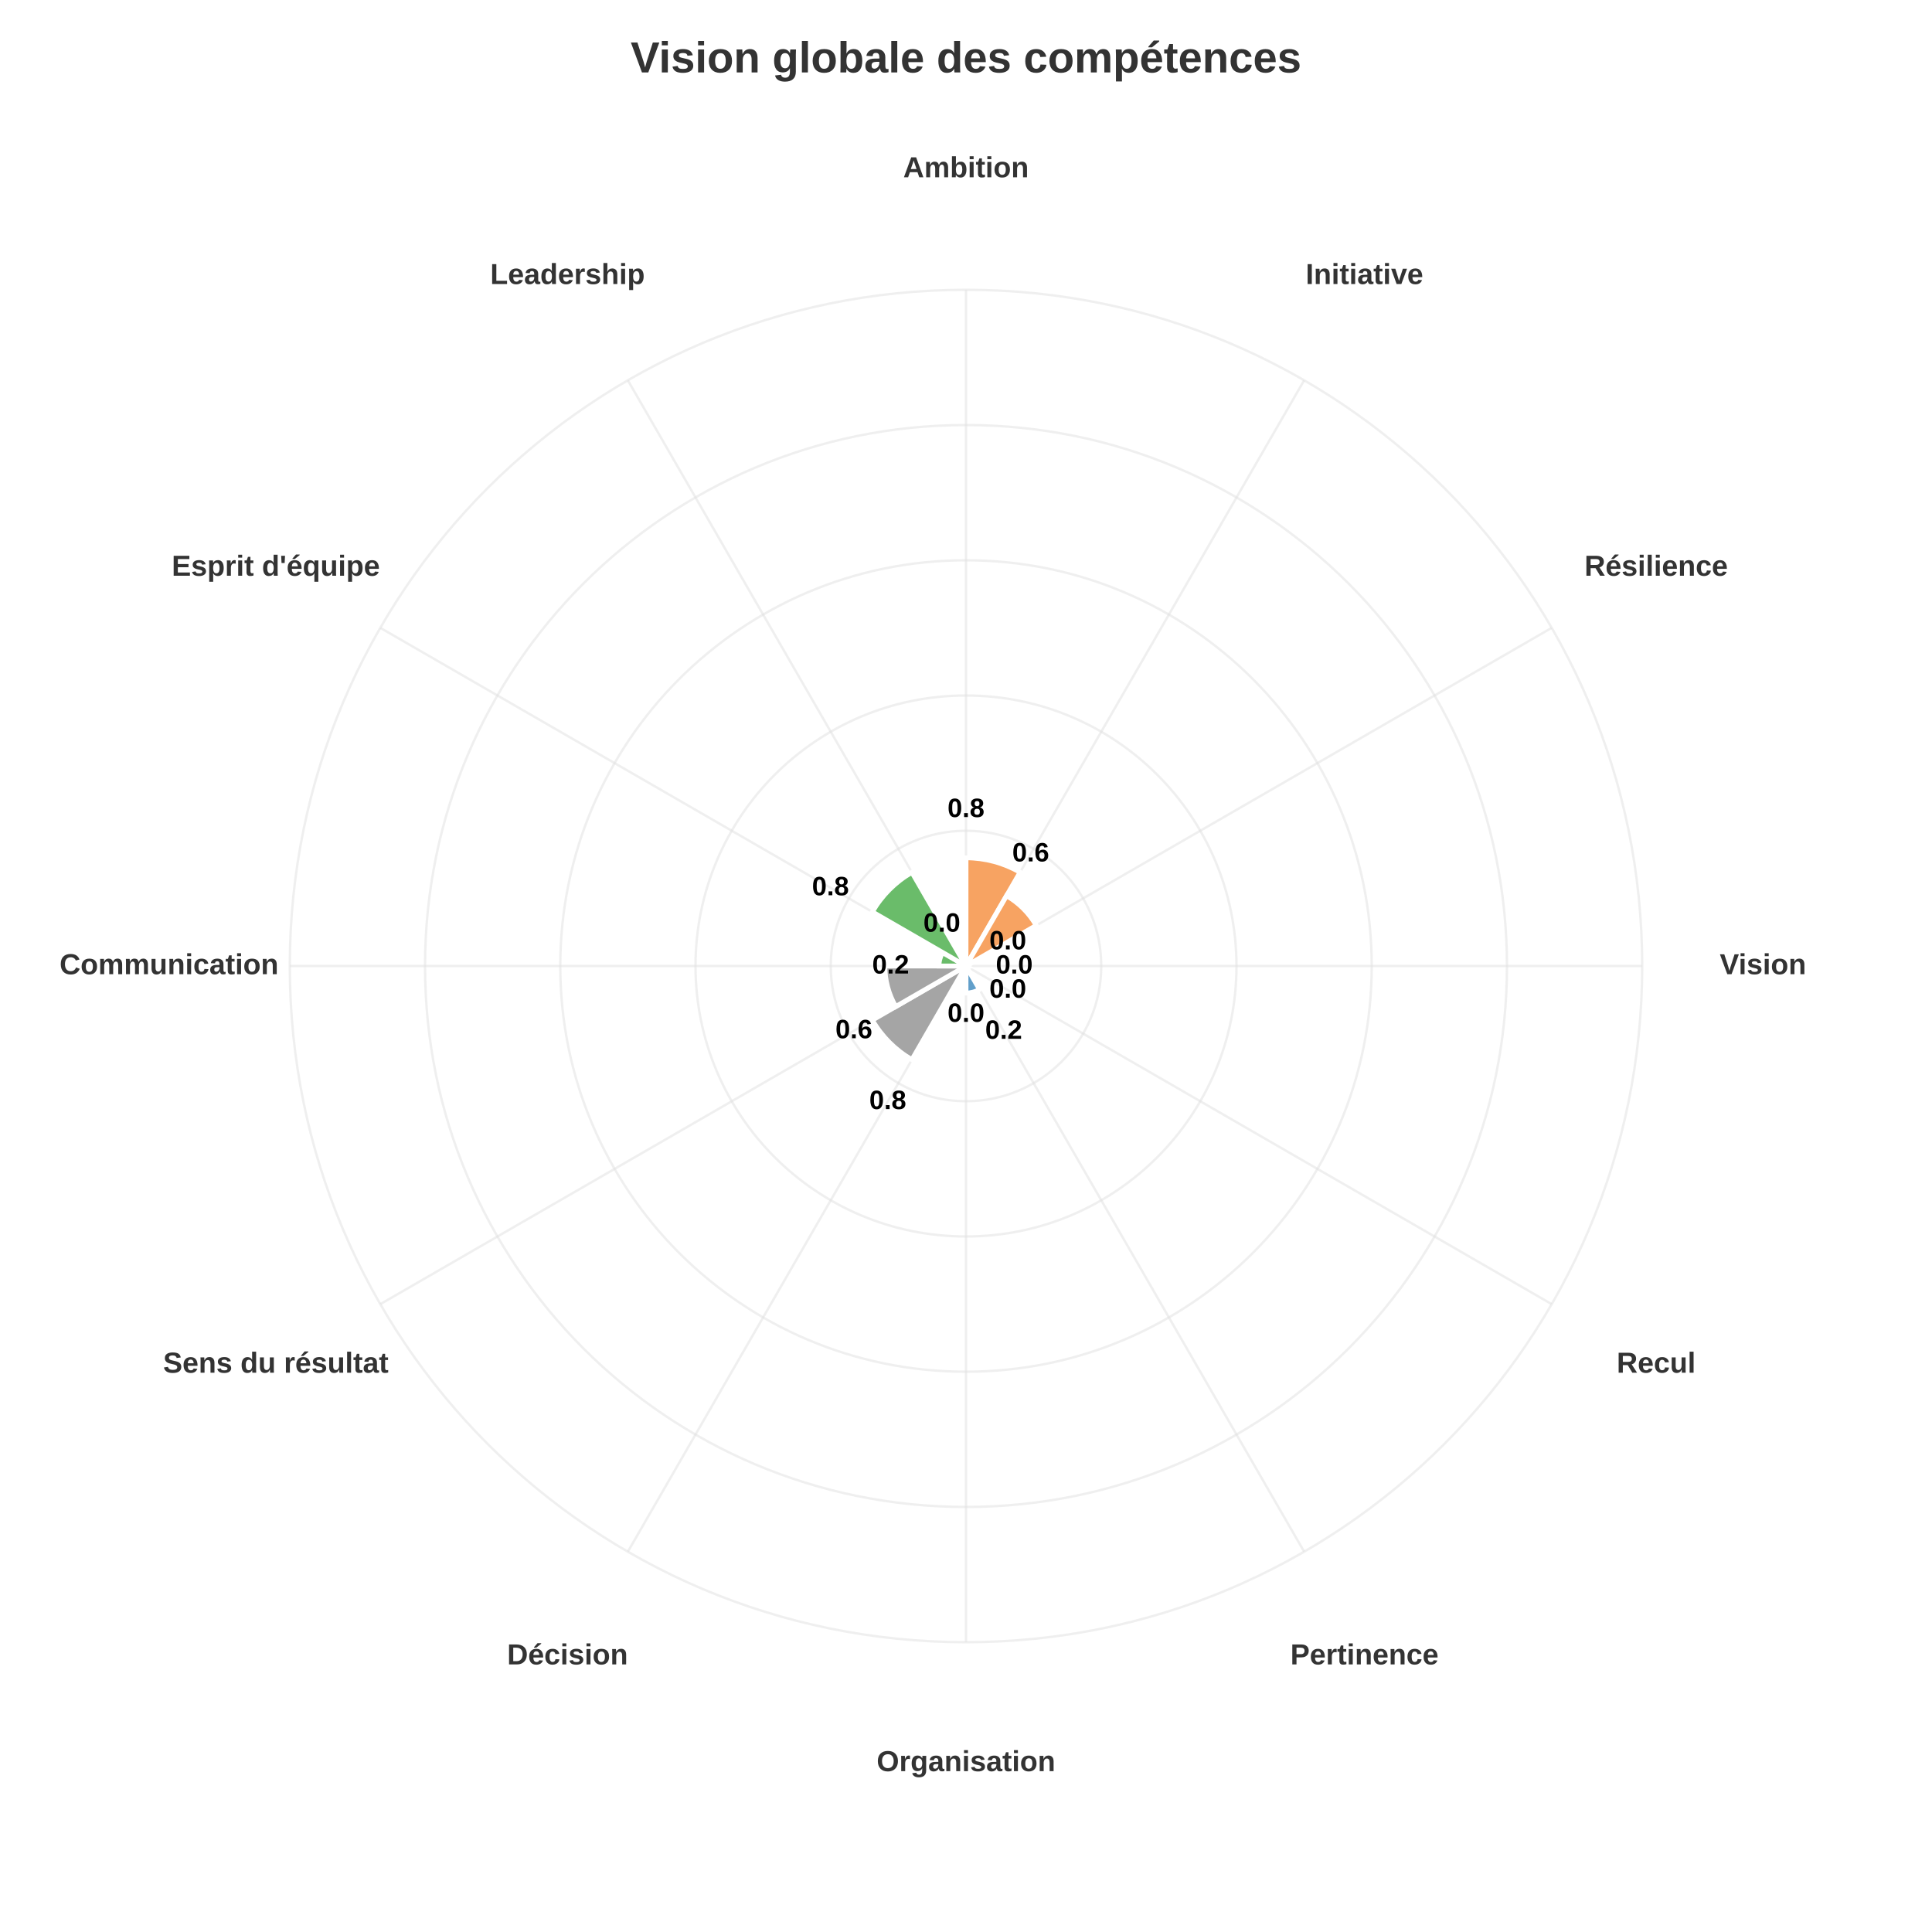
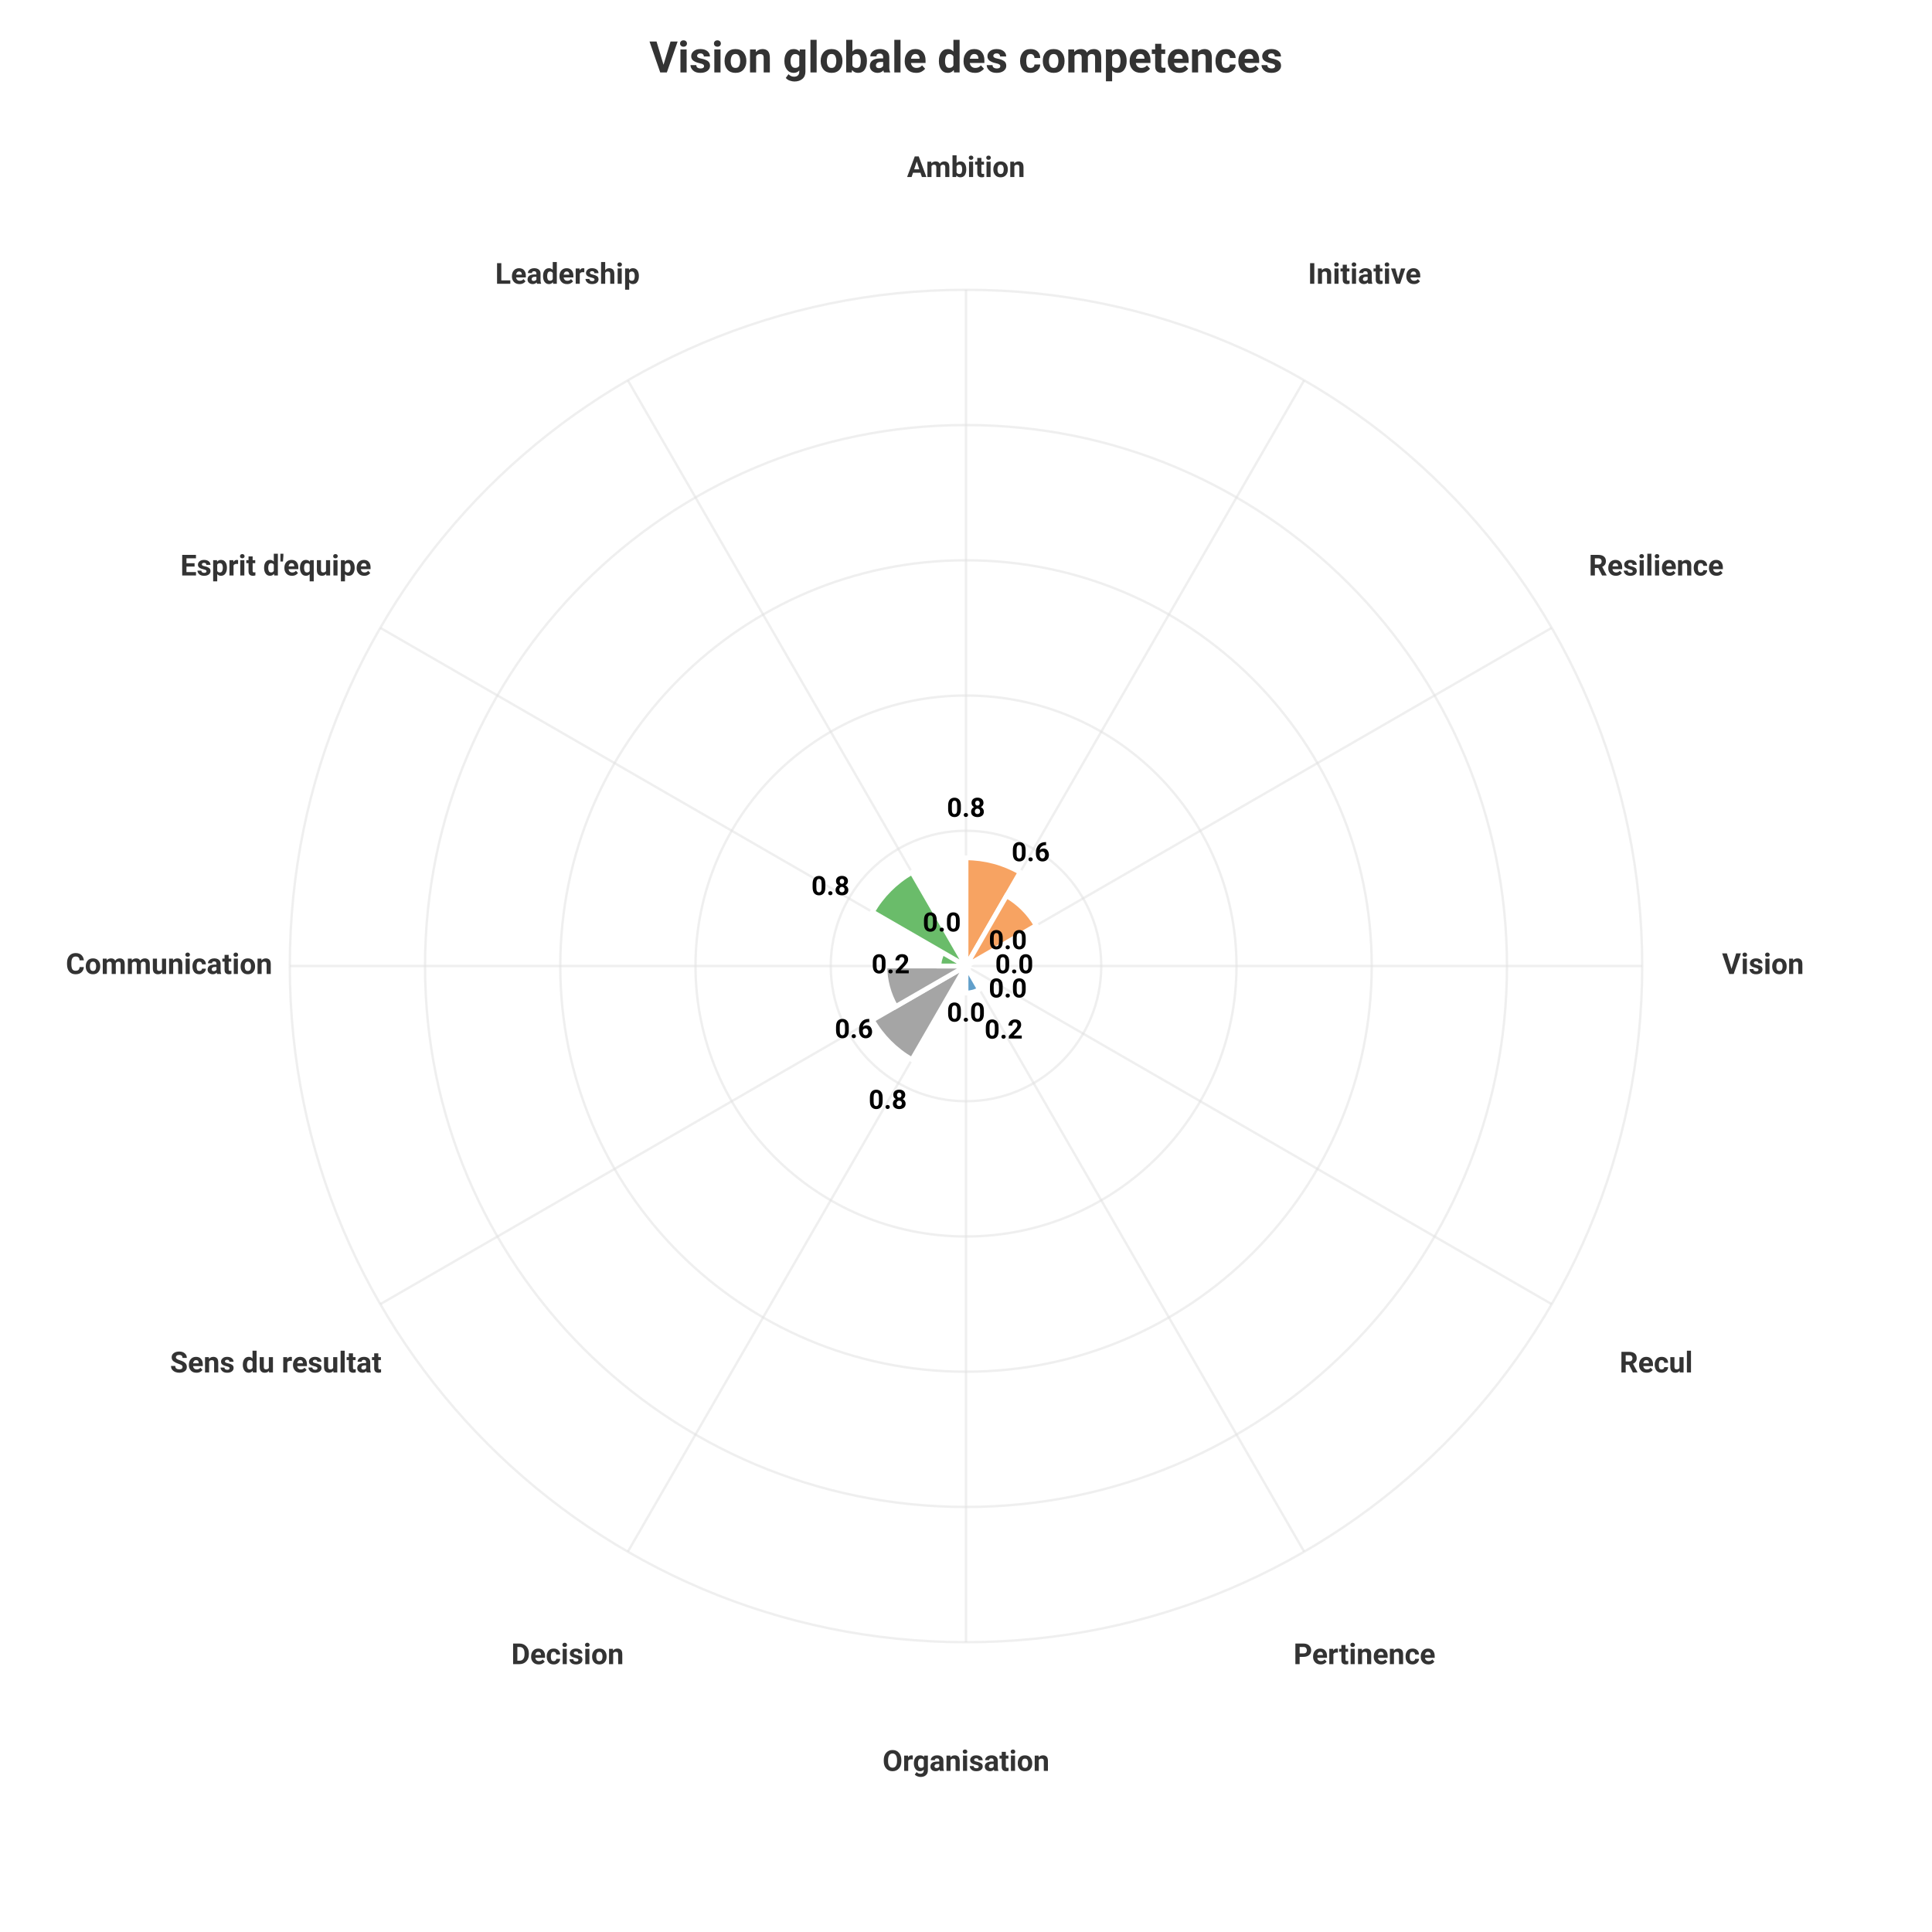
<svg xmlns="http://www.w3.org/2000/svg" width="800" height="800" viewBox="0 0 800 800">
+   <defs>
+     <style>
+         
+           .chart-title { font-family: -apple-system, BlinkMacSystemFont, "Segoe UI", Roboto, "Helvetica Neue", Arial, sans-serif; font-size: 18px; font-weight: bold; fill: #333; }
+           .chart-label { font-family: -apple-system, BlinkMacSystemFont, "Segoe UI", Roboto, "Helvetica Neue", Arial, sans-serif; font-size: 12px; font-weight: bold; fill: #333; }
+           .chart-value { font-family: -apple-system, BlinkMacSystemFont, "Segoe UI", Roboto, "Helvetica Neue", Arial, sans-serif; font-size: 11px; font-weight: bold; fill: #000; }
+           .chart-axis { font-family: -apple-system, BlinkMacSystemFont, "Segoe UI", Roboto, "Helvetica Neue", Arial, sans-serif; font-size: 11px; fill: #666; }
+         
+       </style>
+   </defs>
  <rect width="800" height="800" fill="white" />
  <circle cx="400" cy="400" r="56" fill="none" stroke="#e0e0e0" stroke-width="1" opacity="0.5" />
  <circle cx="400" cy="400" r="112" fill="none" stroke="#e0e0e0" stroke-width="1" opacity="0.5" />
  <circle cx="400" cy="400" r="168" fill="none" stroke="#e0e0e0" stroke-width="1" opacity="0.5" />
  <circle cx="400" cy="400" r="224" fill="none" stroke="#e0e0e0" stroke-width="1" opacity="0.5" />
  <circle cx="400" cy="400" r="280" fill="none" stroke="#e0e0e0" stroke-width="1" opacity="0.5" />
  <line x1="400" y1="400" x2="400" y2="120" stroke="#e0e0e0" stroke-width="1" opacity="0.5" />
  <line x1="400" y1="400" x2="540" y2="157.513" stroke="#e0e0e0" stroke-width="1" opacity="0.5" />
  <line x1="400" y1="400" x2="642.487" y2="260" stroke="#e0e0e0" stroke-width="1" opacity="0.5" />
  <line x1="400" y1="400" x2="680" y2="400" stroke="#e0e0e0" stroke-width="1" opacity="0.5" />
  <line x1="400" y1="400" x2="642.487" y2="540" stroke="#e0e0e0" stroke-width="1" opacity="0.5" />
  <line x1="400" y1="400" x2="540" y2="642.487" stroke="#e0e0e0" stroke-width="1" opacity="0.5" />
  <line x1="400" y1="400" x2="400" y2="680" stroke="#e0e0e0" stroke-width="1" opacity="0.5" />
  <line x1="400" y1="400" x2="260" y2="642.487" stroke="#e0e0e0" stroke-width="1" opacity="0.5" />
  <line x1="400" y1="400" x2="157.513" y2="540" stroke="#e0e0e0" stroke-width="1" opacity="0.5" />
  <line x1="400" y1="400" x2="120" y2="400" stroke="#e0e0e0" stroke-width="1" opacity="0.5" />
  <line x1="400" y1="400" x2="157.513" y2="260" stroke="#e0e0e0" stroke-width="1" opacity="0.5" />
  <line x1="400" y1="400" x2="260" y2="157.513" stroke="#e0e0e0" stroke-width="1" opacity="0.5" />
  <path d="M 400 400 L 400 355.2 A 44.8 44.8 0 0 1 422.4 361.202 Z" fill="#f47c20" fill-opacity="0.7" stroke="white" stroke-width="2" />
  <path d="M 400 400 L 416.8 370.902 A 33.6 33.6 0 0 1 429.098 383.2 Z" fill="#f47c20" fill-opacity="0.7" stroke="white" stroke-width="2" />
  <path d="M 400 400 L 400 400 A 0 0 0 0 1 400 400 Z" fill="#f47c20" fill-opacity="0.7" stroke="white" stroke-width="2" />
  <path d="M 400 400 L 400 400 A 0 0 0 0 1 400 400 Z" fill="#1f77b4" fill-opacity="0.7" stroke="white" stroke-width="2" />
  <path d="M 400 400 L 400 400 A 0 0 0 0 1 400 400 Z" fill="#1f77b4" fill-opacity="0.7" stroke="white" stroke-width="2" />
  <path d="M 400 400 L 405.6 409.699 A 11.2 11.2 0 0 1 400 411.2 Z" fill="#1f77b4" fill-opacity="0.7" stroke="white" stroke-width="2" />
  <path d="M 400 400 L 400 400 A 0 0 0 0 1 400 400 Z" fill="#7f7f7f" fill-opacity="0.7" stroke="white" stroke-width="2" />
  <path d="M 400 400 L 377.6 438.798 A 44.8 44.8 0 0 1 361.202 422.4 Z" fill="#7f7f7f" fill-opacity="0.7" stroke="white" stroke-width="2" />
  <path d="M 400 400 L 370.902 416.8 A 33.6 33.6 0 0 1 366.4 400 Z" fill="#7f7f7f" fill-opacity="0.7" stroke="white" stroke-width="2" />
  <path d="M 400 400 L 388.8 400 A 11.2 11.2 0 0 1 390.301 394.4 Z" fill="#2ca02c" fill-opacity="0.7" stroke="white" stroke-width="2" />
  <path d="M 400 400 L 361.202 377.6 A 44.8 44.8 0 0 1 377.6 361.202 Z" fill="#2ca02c" fill-opacity="0.7" stroke="white" stroke-width="2" />
  <path d="M 400 400 L 400 400 A 0 0 0 0 1 400 400 Z" fill="#2ca02c" fill-opacity="0.7" stroke="white" stroke-width="2" />
-   <text x="400" y="70" text-anchor="middle" dominant-baseline="middle" font-family="Arial, sans-serif" font-size="12" font-weight="bold" fill="#333">Ambition</text>
-   <text x="400" y="335.2" text-anchor="middle" dominant-baseline="middle" font-family="Arial, sans-serif" font-size="11" font-weight="bold" fill="black">0.8</text>
-   <text x="565" y="114.212" text-anchor="middle" dominant-baseline="middle" font-family="Arial, sans-serif" font-size="12" font-weight="bold" fill="#333">Initiative</text>
-   <text x="426.8" y="353.581" text-anchor="middle" dominant-baseline="middle" font-family="Arial, sans-serif" font-size="11" font-weight="bold" fill="black">0.6</text>
-   <text x="685.788" y="235" text-anchor="middle" dominant-baseline="middle" font-family="Arial, sans-serif" font-size="12" font-weight="bold" fill="#333">Résilience</text>
-   <text x="417.321" y="390" text-anchor="middle" dominant-baseline="middle" font-family="Arial, sans-serif" font-size="11" font-weight="bold" fill="black">0.0</text>
-   <text x="730" y="400" text-anchor="middle" dominant-baseline="middle" font-family="Arial, sans-serif" font-size="12" font-weight="bold" fill="#333">Vision</text>
-   <text x="420" y="400" text-anchor="middle" dominant-baseline="middle" font-family="Arial, sans-serif" font-size="11" font-weight="bold" fill="black">0.0</text>
-   <text x="685.788" y="565" text-anchor="middle" dominant-baseline="middle" font-family="Arial, sans-serif" font-size="12" font-weight="bold" fill="#333">Recul</text>
-   <text x="417.321" y="410" text-anchor="middle" dominant-baseline="middle" font-family="Arial, sans-serif" font-size="11" font-weight="bold" fill="black">0.0</text>
-   <text x="565" y="685.788" text-anchor="middle" dominant-baseline="middle" font-family="Arial, sans-serif" font-size="12" font-weight="bold" fill="#333">Pertinence</text>
-   <text x="415.6" y="427.02" text-anchor="middle" dominant-baseline="middle" font-family="Arial, sans-serif" font-size="11" font-weight="bold" fill="black">0.2</text>
-   <text x="400" y="730" text-anchor="middle" dominant-baseline="middle" font-family="Arial, sans-serif" font-size="12" font-weight="bold" fill="#333">Organisation</text>
-   <text x="400" y="420" text-anchor="middle" dominant-baseline="middle" font-family="Arial, sans-serif" font-size="11" font-weight="bold" fill="black">0.0</text>
-   <text x="235" y="685.788" text-anchor="middle" dominant-baseline="middle" font-family="Arial, sans-serif" font-size="12" font-weight="bold" fill="#333">Décision</text>
-   <text x="367.6" y="456.118" text-anchor="middle" dominant-baseline="middle" font-family="Arial, sans-serif" font-size="11" font-weight="bold" fill="black">0.8</text>
-   <text x="114.212" y="565" text-anchor="middle" dominant-baseline="middle" font-family="Arial, sans-serif" font-size="12" font-weight="bold" fill="#333">Sens du résultat</text>
-   <text x="353.581" y="426.8" text-anchor="middle" dominant-baseline="middle" font-family="Arial, sans-serif" font-size="11" font-weight="bold" fill="black">0.6</text>
-   <text x="70" y="400" text-anchor="middle" dominant-baseline="middle" font-family="Arial, sans-serif" font-size="12" font-weight="bold" fill="#333">Communication</text>
-   <text x="368.8" y="400" text-anchor="middle" dominant-baseline="middle" font-family="Arial, sans-serif" font-size="11" font-weight="bold" fill="black">0.2</text>
-   <text x="114.212" y="235" text-anchor="middle" dominant-baseline="middle" font-family="Arial, sans-serif" font-size="12" font-weight="bold" fill="#333">Esprit d'équipe</text>
-   <text x="343.882" y="367.6" text-anchor="middle" dominant-baseline="middle" font-family="Arial, sans-serif" font-size="11" font-weight="bold" fill="black">0.8</text>
-   <text x="235" y="114.212" text-anchor="middle" dominant-baseline="middle" font-family="Arial, sans-serif" font-size="12" font-weight="bold" fill="#333">Leadership</text>
-   <text x="390" y="382.679" text-anchor="middle" dominant-baseline="middle" font-family="Arial, sans-serif" font-size="11" font-weight="bold" fill="black">0.0</text>
-   <text x="400" y="30" text-anchor="middle" font-family="Arial, sans-serif" font-size="18" font-weight="bold" fill="#333">Vision globale des compétences</text>
+   <text x="400" y="70" text-anchor="middle" dominant-baseline="middle" class="chart-label">Ambition</text>
+   <text x="400" y="335.2" text-anchor="middle" dominant-baseline="middle" class="chart-value">0.8</text>
+   <text x="565" y="114.212" text-anchor="middle" dominant-baseline="middle" class="chart-label">Initiative</text>
+   <text x="426.8" y="353.581" text-anchor="middle" dominant-baseline="middle" class="chart-value">0.6</text>
+   <text x="685.788" y="235" text-anchor="middle" dominant-baseline="middle" class="chart-label">Resilience</text>
+   <text x="417.321" y="390" text-anchor="middle" dominant-baseline="middle" class="chart-value">0.0</text>
+   <text x="730" y="400" text-anchor="middle" dominant-baseline="middle" class="chart-label">Vision</text>
+   <text x="420" y="400" text-anchor="middle" dominant-baseline="middle" class="chart-value">0.0</text>
+   <text x="685.788" y="565" text-anchor="middle" dominant-baseline="middle" class="chart-label">Recul</text>
+   <text x="417.321" y="410" text-anchor="middle" dominant-baseline="middle" class="chart-value">0.0</text>
+   <text x="565" y="685.788" text-anchor="middle" dominant-baseline="middle" class="chart-label">Pertinence</text>
+   <text x="415.6" y="427.02" text-anchor="middle" dominant-baseline="middle" class="chart-value">0.2</text>
+   <text x="400" y="730" text-anchor="middle" dominant-baseline="middle" class="chart-label">Organisation</text>
+   <text x="400" y="420" text-anchor="middle" dominant-baseline="middle" class="chart-value">0.0</text>
+   <text x="235" y="685.788" text-anchor="middle" dominant-baseline="middle" class="chart-label">Decision</text>
+   <text x="367.6" y="456.118" text-anchor="middle" dominant-baseline="middle" class="chart-value">0.8</text>
+   <text x="114.212" y="565" text-anchor="middle" dominant-baseline="middle" class="chart-label">Sens du resultat</text>
+   <text x="353.581" y="426.8" text-anchor="middle" dominant-baseline="middle" class="chart-value">0.6</text>
+   <text x="70" y="400" text-anchor="middle" dominant-baseline="middle" class="chart-label">Communication</text>
+   <text x="368.8" y="400" text-anchor="middle" dominant-baseline="middle" class="chart-value">0.2</text>
+   <text x="114.212" y="235" text-anchor="middle" dominant-baseline="middle" class="chart-label">Esprit d'equipe</text>
+   <text x="343.882" y="367.6" text-anchor="middle" dominant-baseline="middle" class="chart-value">0.8</text>
+   <text x="235" y="114.212" text-anchor="middle" dominant-baseline="middle" class="chart-label">Leadership</text>
+   <text x="390" y="382.679" text-anchor="middle" dominant-baseline="middle" class="chart-value">0.0</text>
+   <text x="400" y="30" text-anchor="middle" class="chart-title">Vision globale des competences</text>
</svg>
